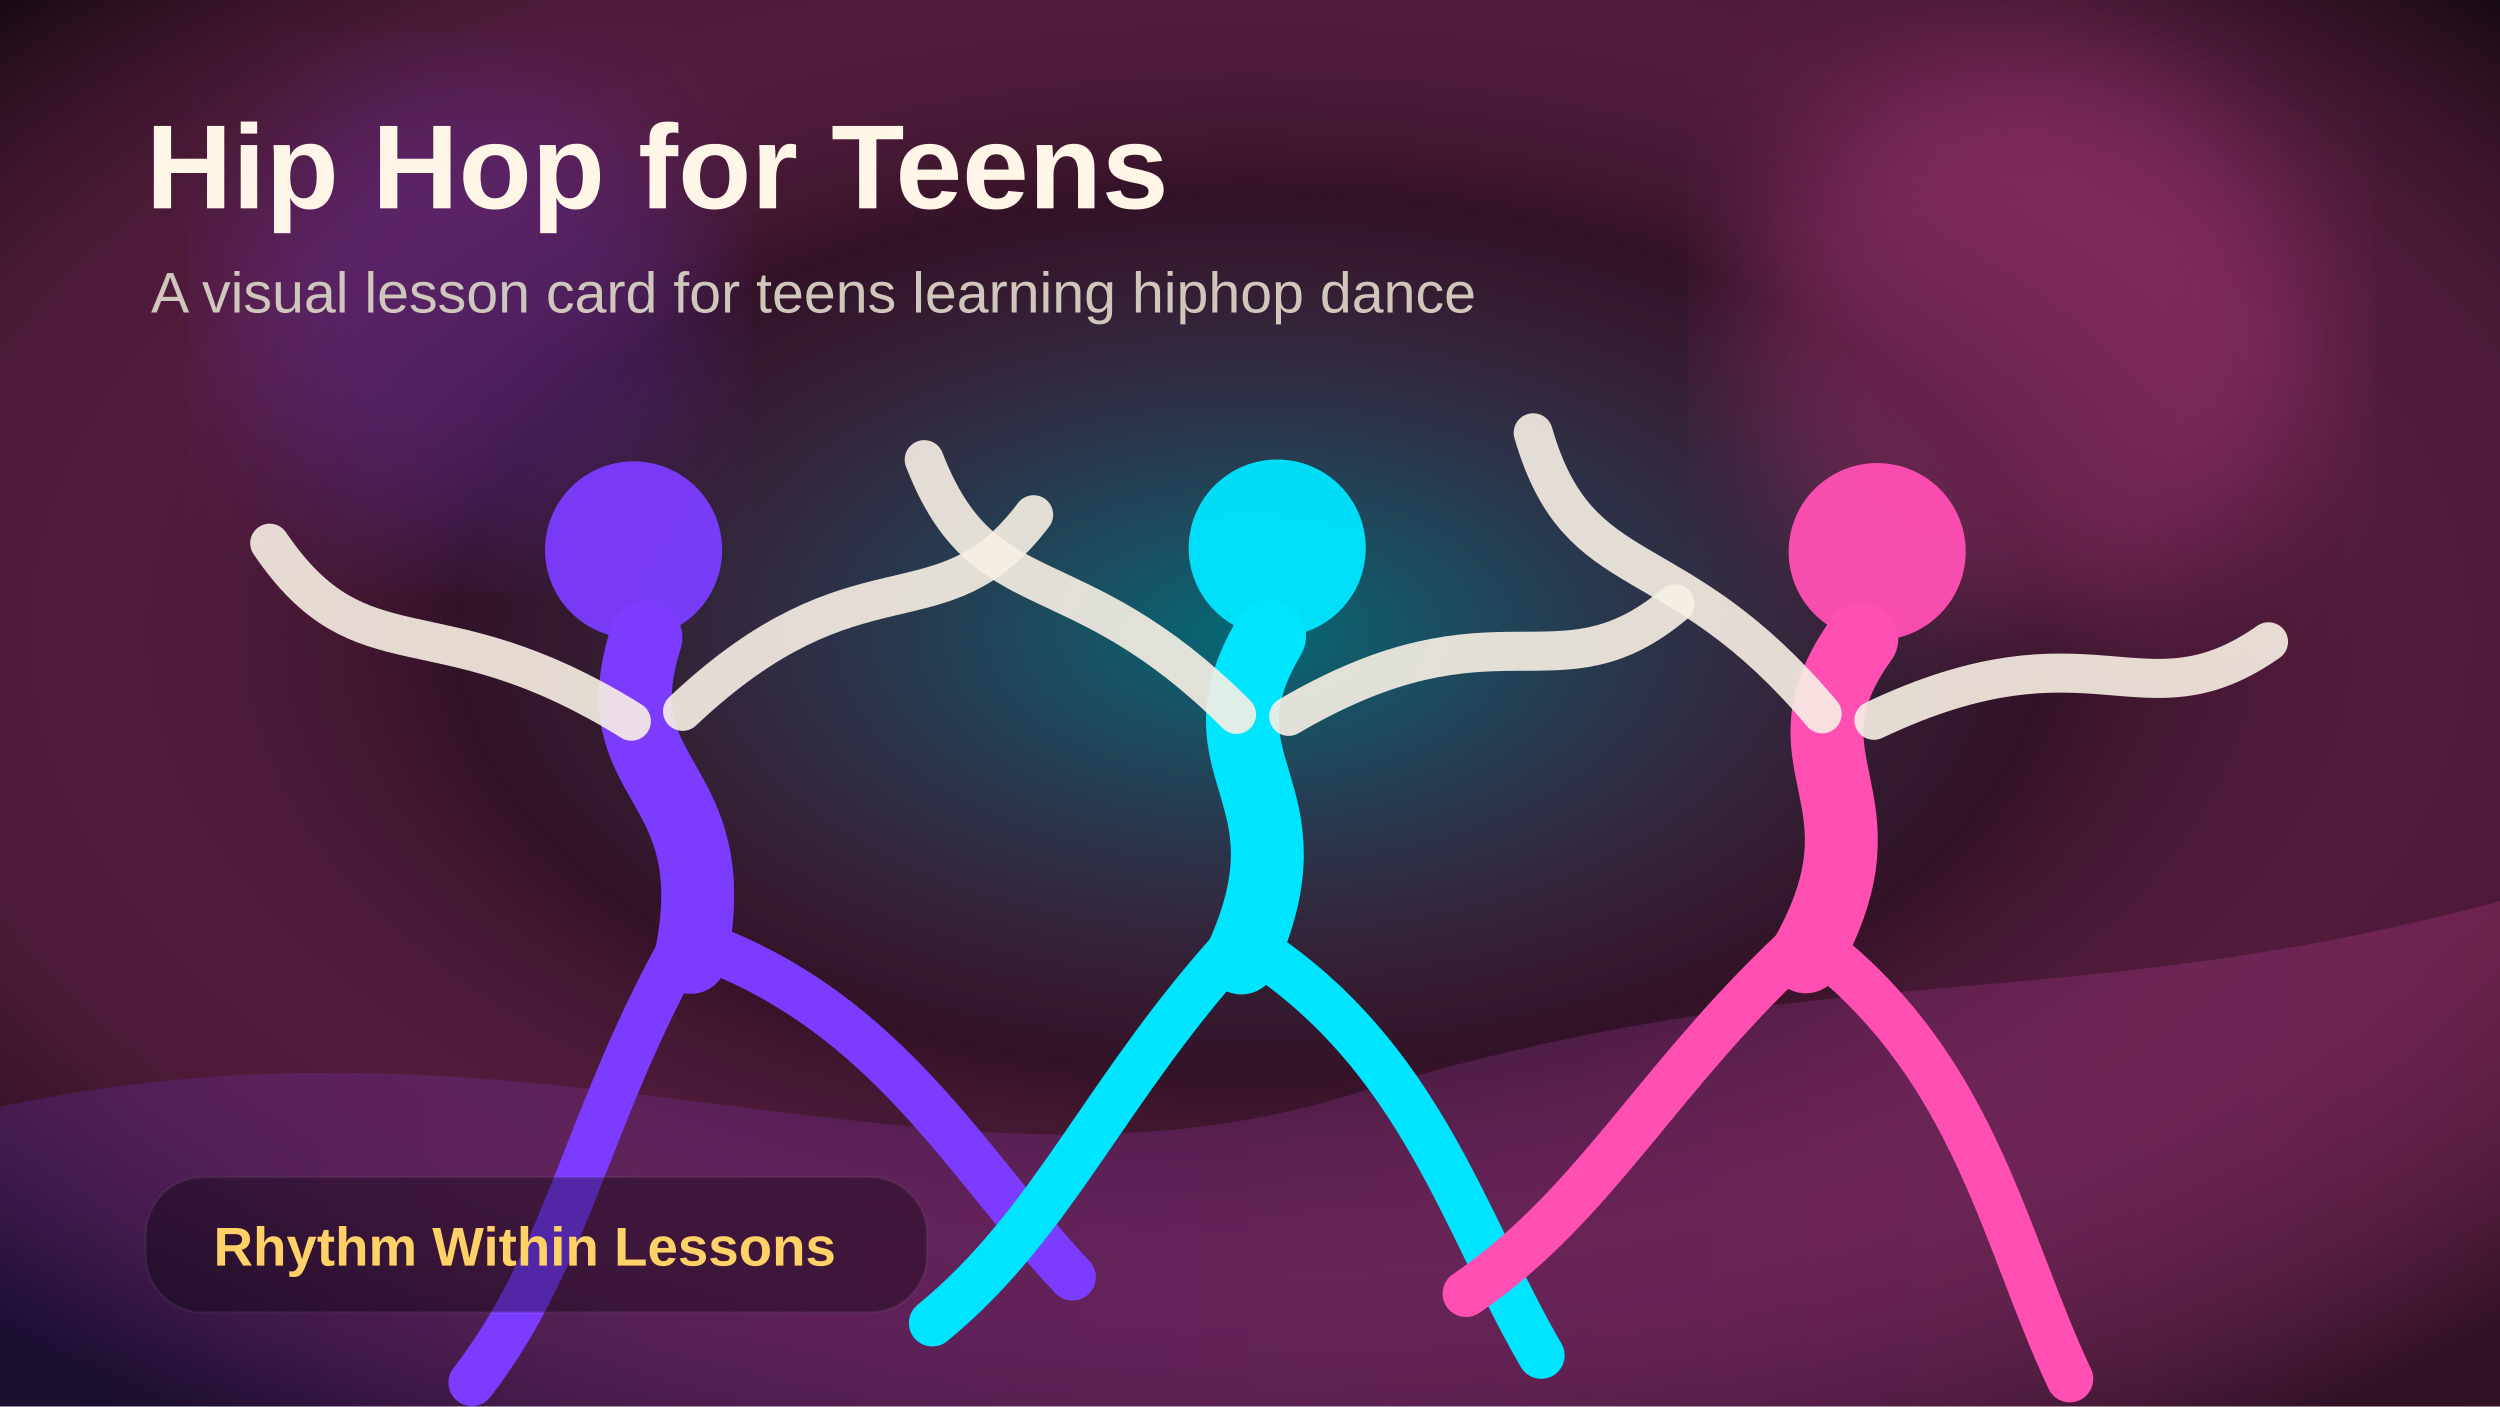
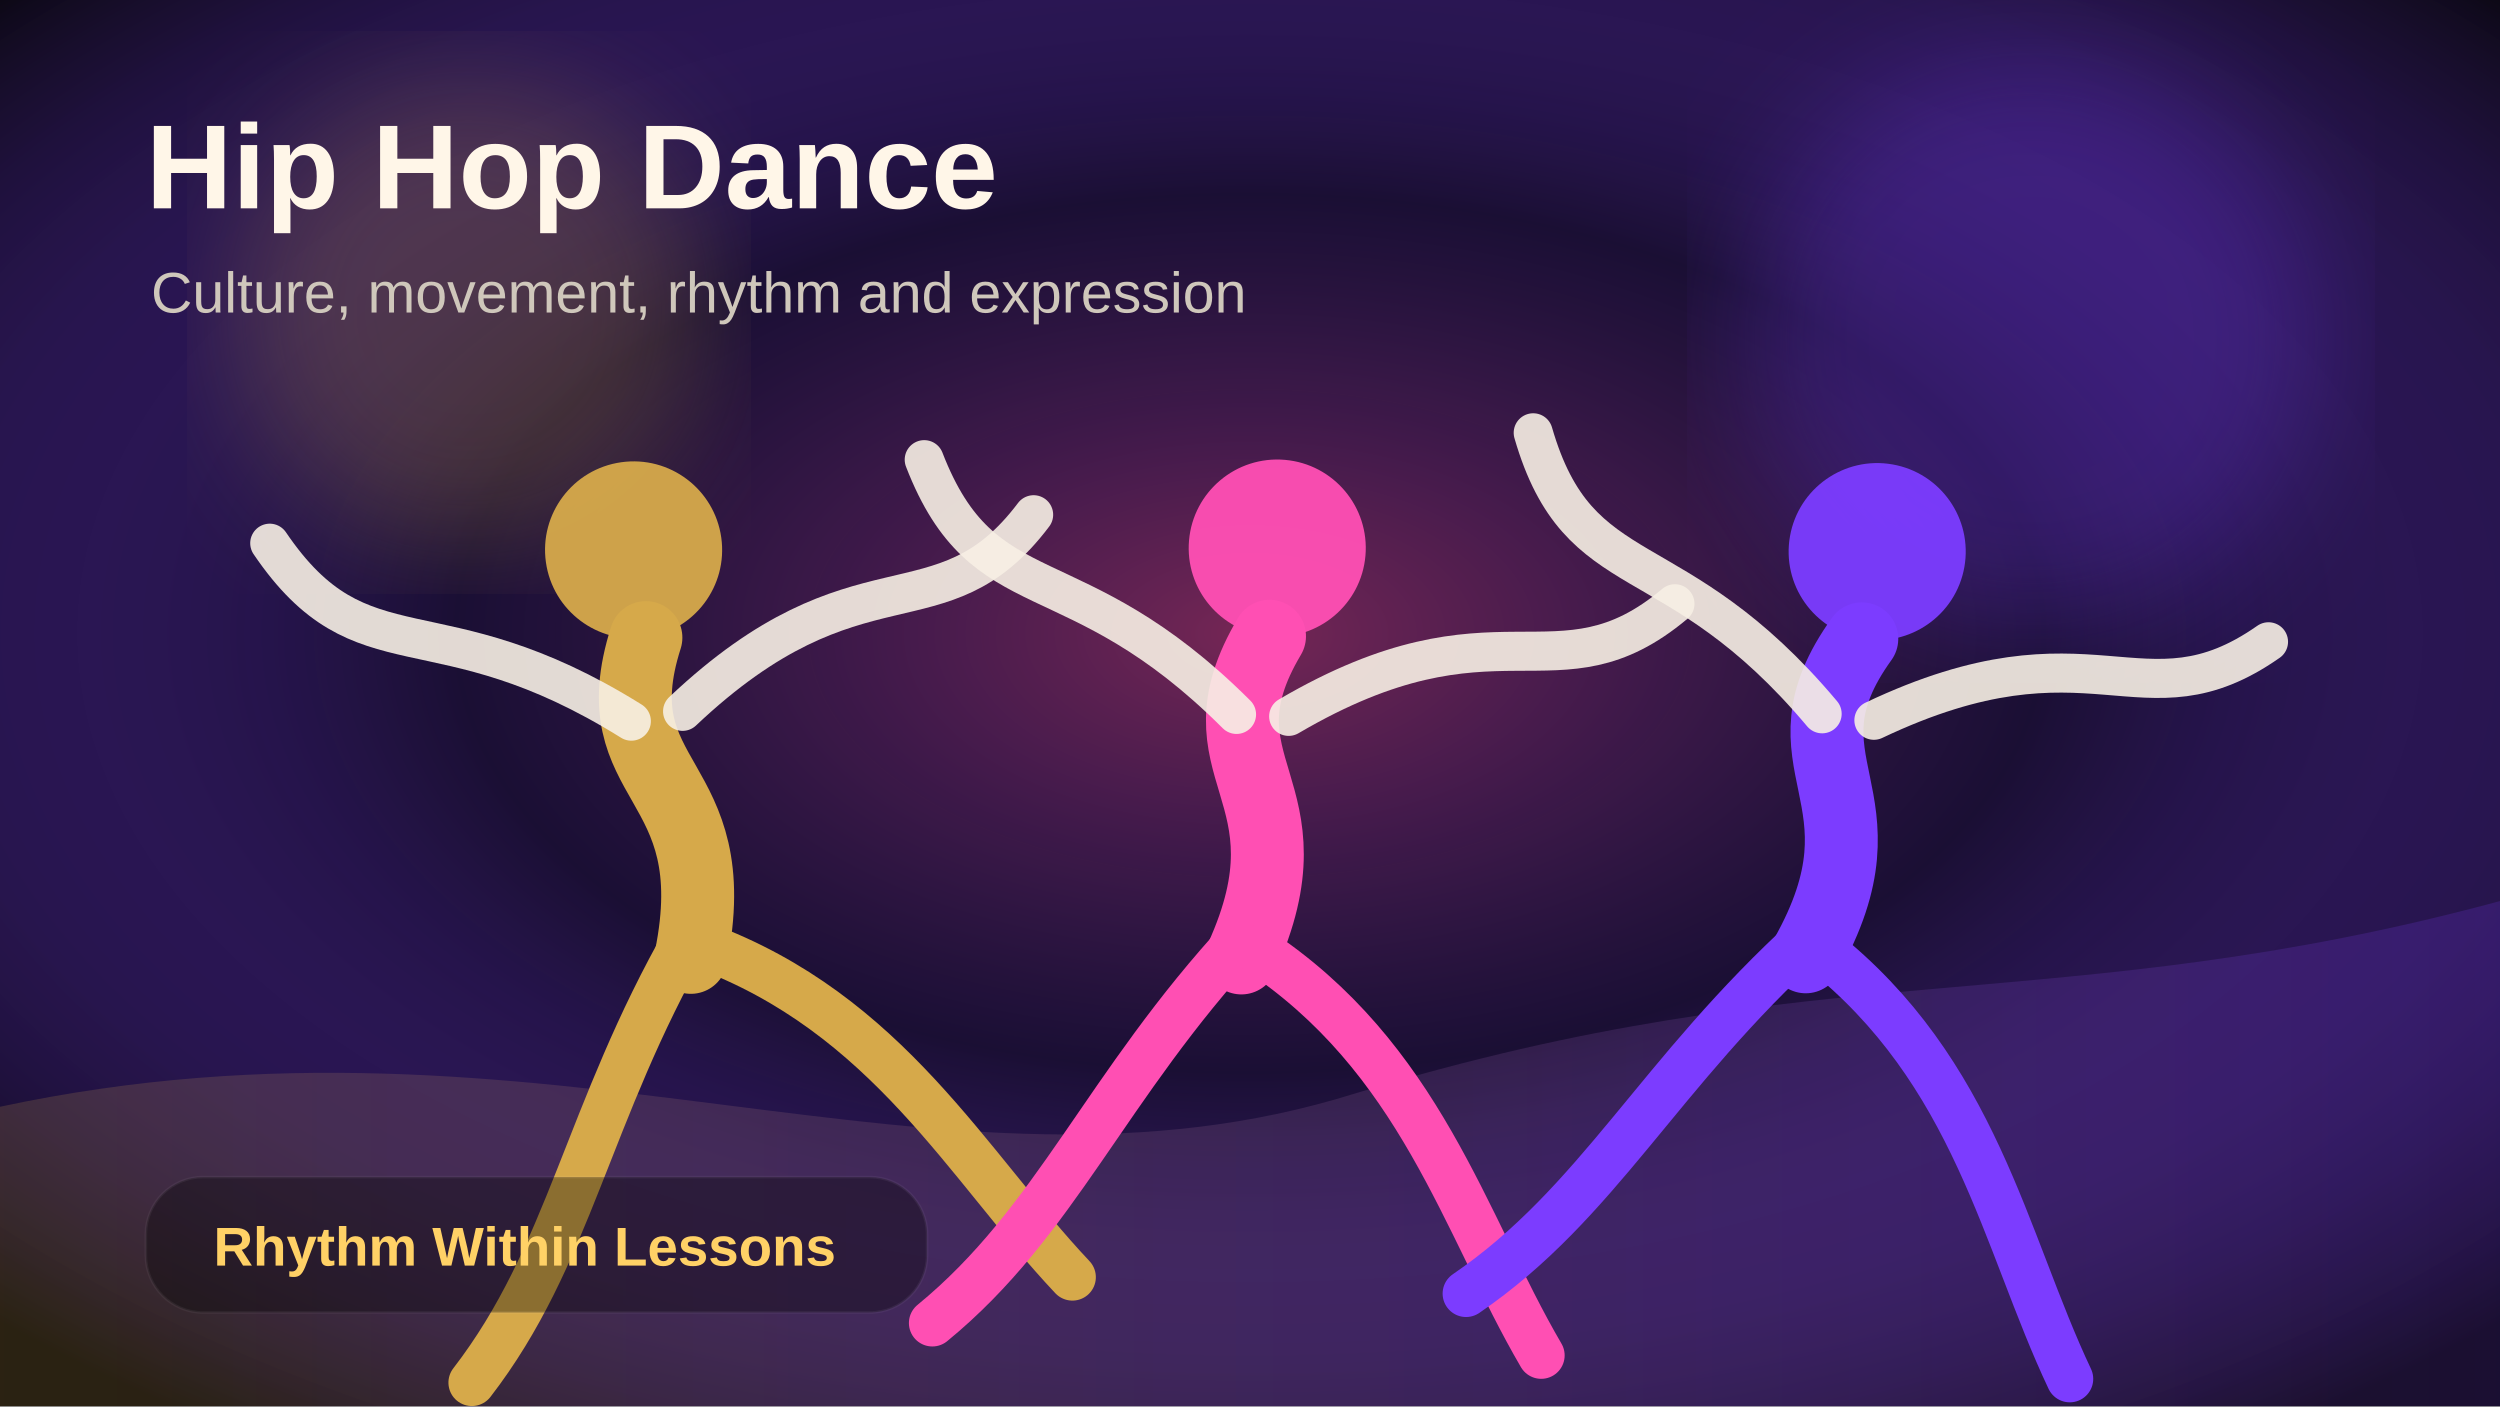
<svg xmlns="http://www.w3.org/2000/svg" viewBox="0 0 960 540" width="960" height="540">
  <defs>
    <radialGradient id="g" cx="50%" cy="45%" r="70%">
-       <stop stop-color="#00e5ff" stop-opacity=".45" />
-       <stop offset=".45" stop-color="#ff4fb3" stop-opacity=".18" />
+       <stop stop-color="#ff4fb3" stop-opacity=".45" />
+       <stop offset=".45" stop-color="#7c3cff" stop-opacity=".18" />
      <stop offset="1" stop-color="#050505" />
    </radialGradient>
    <linearGradient id="l" x1="0" x2="1">
-       <stop stop-color="#7c3cff" />
-       <stop offset="1" stop-color="#ff4fb3" />
+       <stop stop-color="#d6a94a" />
+       <stop offset="1" stop-color="#7c3cff" />
    </linearGradient>
    <filter id="blur">
      <feGaussianBlur stdDeviation="24" />
    </filter>
  </defs>
  <rect width="960" height="540" fill="#050507" />
  <rect width="960" height="540" fill="url(#g)" />
-   <circle cx="180" cy="120" r="90" fill="#7c3cff" opacity=".22" filter="url(#blur)" />
-   <circle cx="780" cy="130" r="110" fill="#ff4fb3" opacity=".25" filter="url(#blur)" />
+   <circle cx="180" cy="120" r="90" fill="#d6a94a" opacity=".22" filter="url(#blur)" />
+   <circle cx="780" cy="130" r="110" fill="#7c3cff" opacity=".25" filter="url(#blur)" />
  <path d="M0 425 C210 380 360 470 520 420 C700 365 790 392 960 346 L960 540 L0 540Z" fill="url(#l)" opacity=".18" />
  <g transform="translate(260,330) rotate(-8)">
+     <circle cx="0" cy="-120" r="34" fill="#d6a94a" opacity=".95" />
+     <path d="M0 -86 C-26 -32 24 -30 0 38" stroke="#d6a94a" stroke-width="28" stroke-linecap="round" fill="none" />
+     <path d="M-10 -55 C-78 -112 -110 -85 -138 -142" stroke="#f7efe4" stroke-width="15" stroke-linecap="round" fill="none" opacity=".9" />
+     <path d="M10 -56 C86 -110 112 -70 154 -112" stroke="#f7efe4" stroke-width="15" stroke-linecap="round" fill="none" opacity=".9" />
+     <path d="M0 30 C-48 92 -62 145 -106 188" stroke="#d6a94a" stroke-width="18" stroke-linecap="round" fill="none" />
+     <path d="M5 34 C72 70 94 132 128 180" stroke="#d6a94a" stroke-width="18" stroke-linecap="round" fill="none" />
+   </g>
+   <g transform="translate(480,330) rotate(5)">
+     <circle cx="0" cy="-120" r="34" fill="#ff4fb3" opacity=".95" />
+     <path d="M0 -86 C-26 -32 24 -30 0 38" stroke="#ff4fb3" stroke-width="28" stroke-linecap="round" fill="none" />
+     <path d="M-10 -55 C-78 -112 -110 -85 -138 -142" stroke="#f7efe4" stroke-width="15" stroke-linecap="round" fill="none" opacity=".9" />
+     <path d="M10 -56 C86 -110 112 -70 154 -112" stroke="#f7efe4" stroke-width="15" stroke-linecap="round" fill="none" opacity=".9" />
+     <path d="M0 30 C-48 92 -62 145 -106 188" stroke="#ff4fb3" stroke-width="18" stroke-linecap="round" fill="none" />
+     <path d="M5 34 C72 70 94 132 128 180" stroke="#ff4fb3" stroke-width="18" stroke-linecap="round" fill="none" />
+   </g>
+   <g transform="translate(700,330) rotate(10)">
    <circle cx="0" cy="-120" r="34" fill="#7c3cff" opacity=".95" />
    <path d="M0 -86 C-26 -32 24 -30 0 38" stroke="#7c3cff" stroke-width="28" stroke-linecap="round" fill="none" />
    <path d="M-10 -55 C-78 -112 -110 -85 -138 -142" stroke="#f7efe4" stroke-width="15" stroke-linecap="round" fill="none" opacity=".9" />
    <path d="M10 -56 C86 -110 112 -70 154 -112" stroke="#f7efe4" stroke-width="15" stroke-linecap="round" fill="none" opacity=".9" />
    <path d="M0 30 C-48 92 -62 145 -106 188" stroke="#7c3cff" stroke-width="18" stroke-linecap="round" fill="none" />
    <path d="M5 34 C72 70 94 132 128 180" stroke="#7c3cff" stroke-width="18" stroke-linecap="round" fill="none" />
  </g>
-   <g transform="translate(480,330) rotate(5)">
-     <circle cx="0" cy="-120" r="34" fill="#00e5ff" opacity=".95" />
-     <path d="M0 -86 C-26 -32 24 -30 0 38" stroke="#00e5ff" stroke-width="28" stroke-linecap="round" fill="none" />
-     <path d="M-10 -55 C-78 -112 -110 -85 -138 -142" stroke="#f7efe4" stroke-width="15" stroke-linecap="round" fill="none" opacity=".9" />
-     <path d="M10 -56 C86 -110 112 -70 154 -112" stroke="#f7efe4" stroke-width="15" stroke-linecap="round" fill="none" opacity=".9" />
-     <path d="M0 30 C-48 92 -62 145 -106 188" stroke="#00e5ff" stroke-width="18" stroke-linecap="round" fill="none" />
-     <path d="M5 34 C72 70 94 132 128 180" stroke="#00e5ff" stroke-width="18" stroke-linecap="round" fill="none" />
-   </g>
-   <g transform="translate(700,330) rotate(10)">
-     <circle cx="0" cy="-120" r="34" fill="#ff4fb3" opacity=".95" />
-     <path d="M0 -86 C-26 -32 24 -30 0 38" stroke="#ff4fb3" stroke-width="28" stroke-linecap="round" fill="none" />
-     <path d="M-10 -55 C-78 -112 -110 -85 -138 -142" stroke="#f7efe4" stroke-width="15" stroke-linecap="round" fill="none" opacity=".9" />
-     <path d="M10 -56 C86 -110 112 -70 154 -112" stroke="#f7efe4" stroke-width="15" stroke-linecap="round" fill="none" opacity=".9" />
-     <path d="M0 30 C-48 92 -62 145 -106 188" stroke="#ff4fb3" stroke-width="18" stroke-linecap="round" fill="none" />
-     <path d="M5 34 C72 70 94 132 128 180" stroke="#ff4fb3" stroke-width="18" stroke-linecap="round" fill="none" />
-   </g>
-   <text x="56" y="80" fill="#fff6e8" font-size="46" font-family="Arial, sans-serif" font-weight="800">Hip Hop for Teens</text>
-   <text x="58" y="120" fill="#cfc7bb" font-size="22" font-family="Arial, sans-serif">A visual lesson card for teens learning hiphop dance</text>
+   <text x="56" y="80" fill="#fff6e8" font-size="46" font-family="Arial, sans-serif" font-weight="800">Hip Hop Dance</text>
+   <text x="58" y="120" fill="#cfc7bb" font-size="22" font-family="Arial, sans-serif">Culture, movement, rhythm and expression</text>
  <rect x="56" y="452" rx="22" ry="22" width="300" height="52" fill="#000" opacity=".35" stroke="#fff" stroke-opacity=".14" />
  <text x="82" y="486" fill="#ffd166" font-size="21" font-family="Arial, sans-serif" font-weight="700">Rhythm Within Lessons</text>
</svg>
